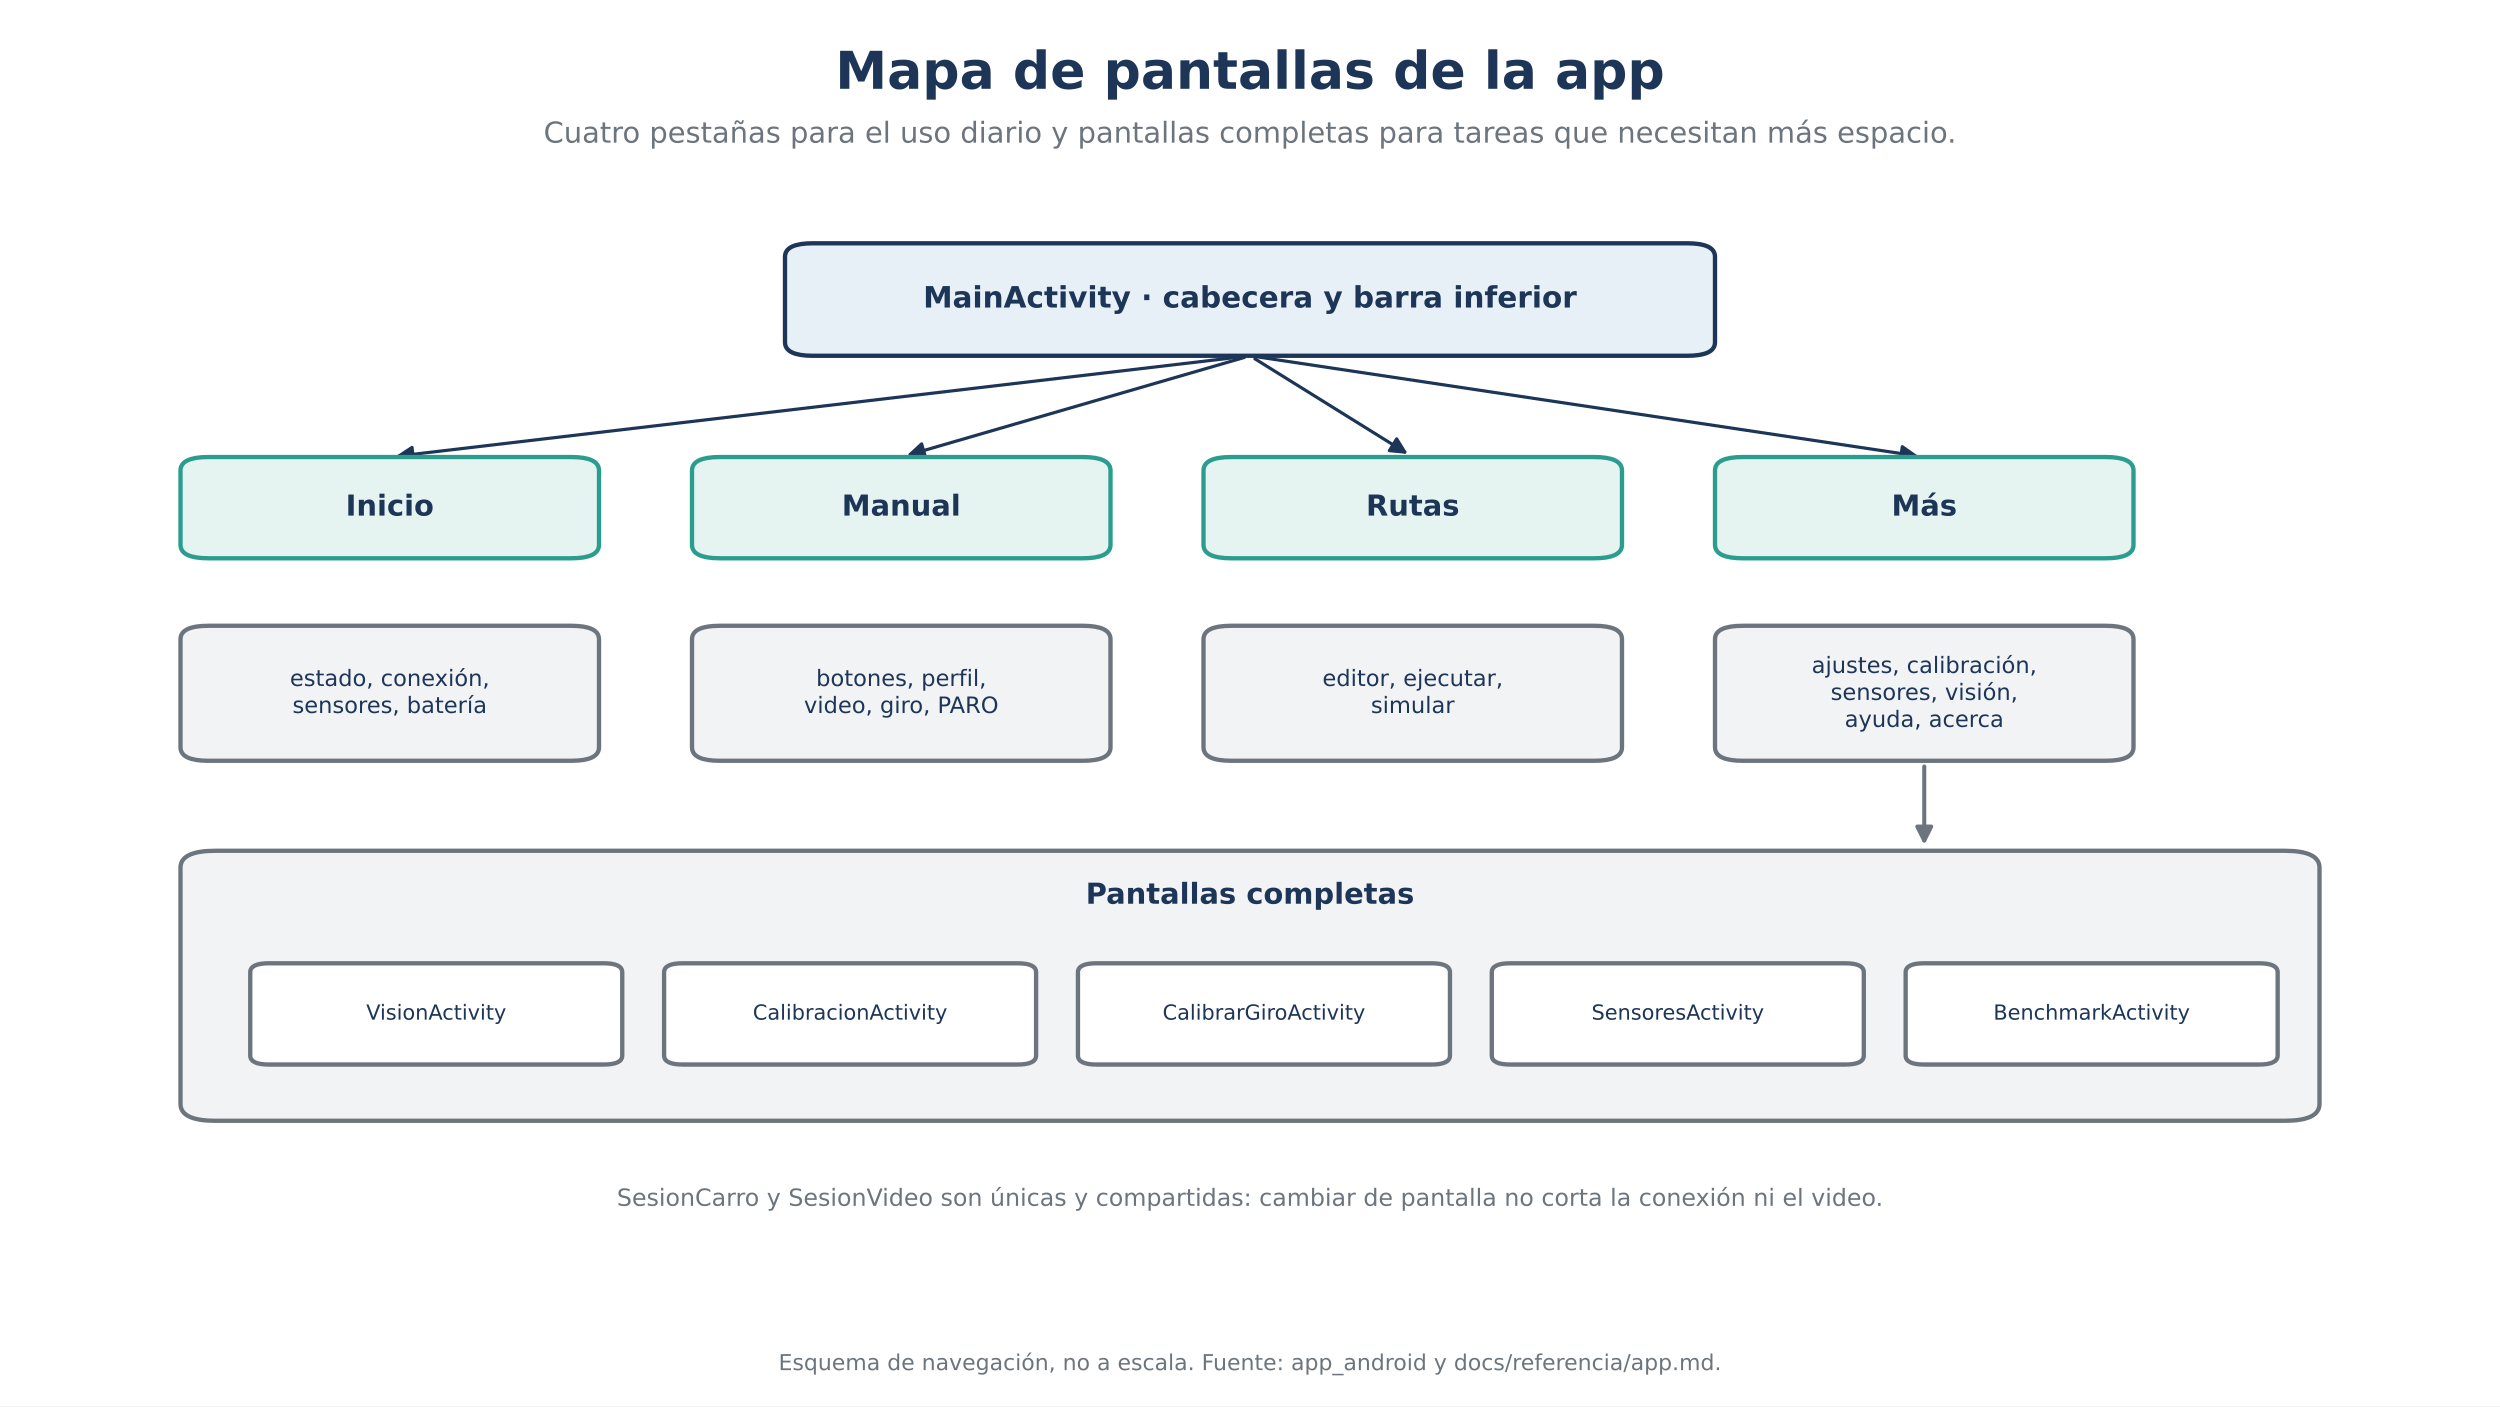
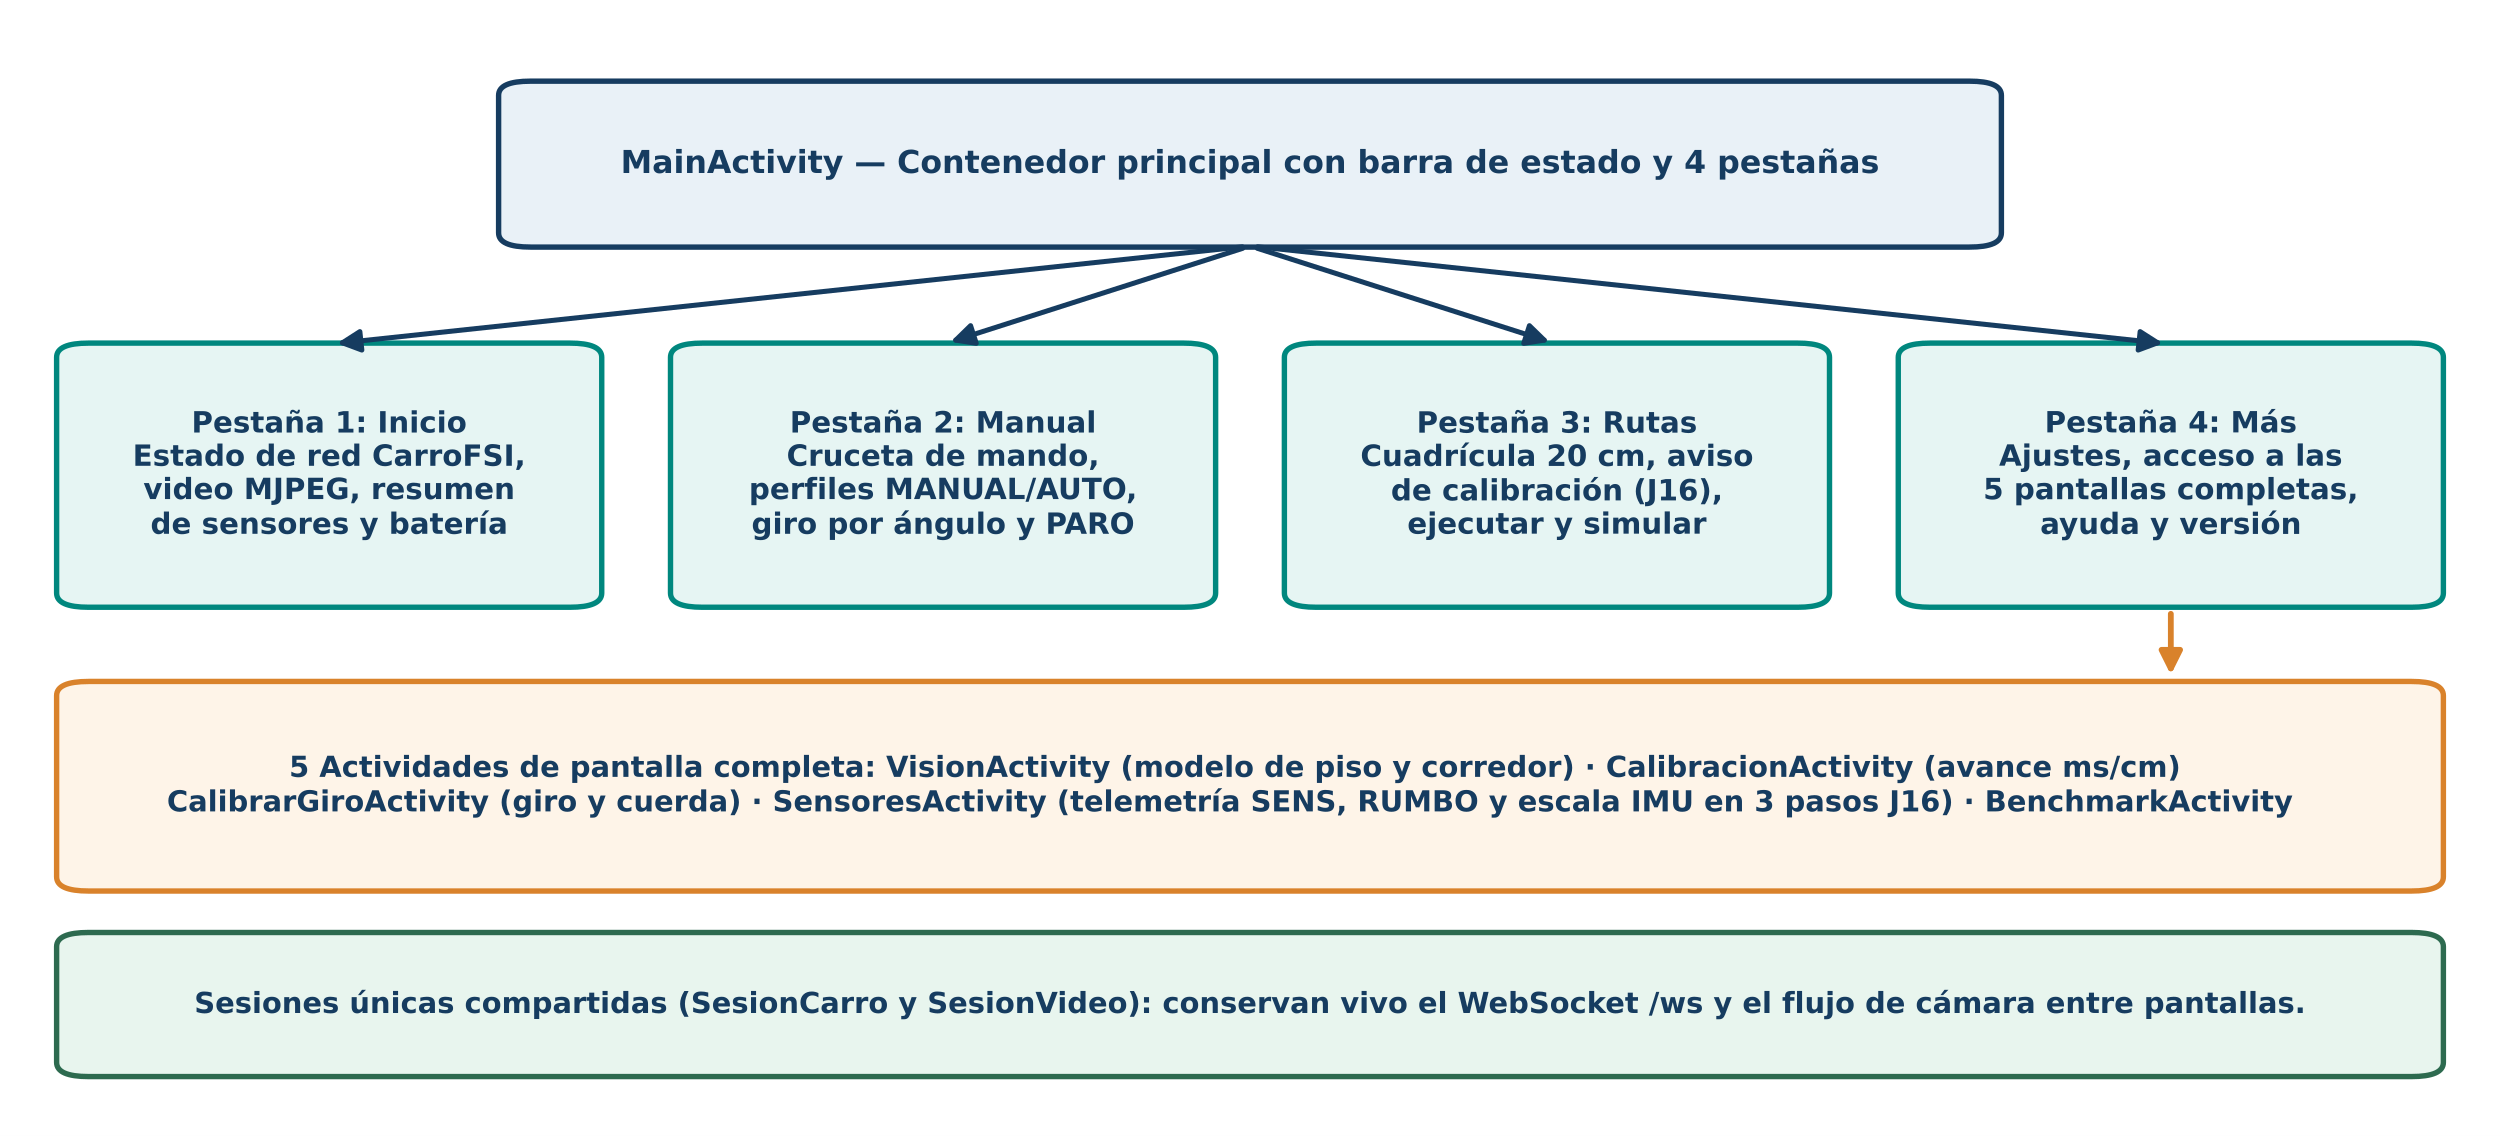
- <svg xmlns="http://www.w3.org/2000/svg" width="864pt" height="486pt" viewBox="0 0 864 486" version="1.1">
+ <svg xmlns="http://www.w3.org/2000/svg" width="647.64pt" height="294.264pt" viewBox="0 0 647.64 294.264" version="1.1">
  <defs>
    <style type="text/css">*{stroke-linejoin: round; stroke-linecap: butt}</style>
  </defs>
  <g id="figure_1">
    <g id="patch_1">
-       <path d="M 0 486  L 864 486  L 864 0  L 0 0  z " style="fill: #ffffff" />
+       <path d="M 0 294.264  L 647.64 294.264  L 647.64 0  L 0 0  z " style="fill: #ffffff" />
    </g>
    <g id="axes_1">
      <g id="patch_2">
-         <path d="M 430.018 123.191  Q 283.351 140.454 137.906 157.572  " clip-path="url(#pd0d25a6a4c)" style="fill: none; stroke: #1d3557; stroke-width: 1.1; stroke-linecap: round" />
-         <path d="M 142.954 159.395  L 137.906 157.572  L 142.393 154.628  z " clip-path="url(#pd0d25a6a4c)" style="fill: #1d3557; stroke: #1d3557; stroke-width: 1.1; stroke-linecap: round" />
+         <path d="M 137.437 64.005  L 510.203 64.005  Q 518.473 64.005 518.473 60.33  L 518.473 24.704  Q 518.473 21.028 510.203 21.028  L 137.437 21.028  Q 129.167 21.028 129.167 24.704  L 129.167 60.33  Q 129.167 64.005 137.437 64.005  z " clip-path="url(#p158dce004e)" style="fill: #e9f1f7; stroke: #163c60; stroke-width: 1.4; stroke-linejoin: miter" />
      </g>
      <g id="patch_3">
-         <path d="M 430.076 123.516  Q 371.735 140.454 314.575 157.049  " clip-path="url(#pd0d25a6a4c)" style="fill: none; stroke: #1d3557; stroke-width: 1.1; stroke-linecap: round" />
-         <path d="M 319.854 158.016  L 314.575 157.049  L 318.516 153.406  z " clip-path="url(#pd0d25a6a4c)" style="fill: #1d3557; stroke: #1d3557; stroke-width: 1.1; stroke-linecap: round" />
+         <path d="M 22.935 157.311  L 147.615 157.311  Q 155.884 157.311 155.884 153.635  L 155.884 92.562  Q 155.884 88.887 147.615 88.887  L 22.935 88.887  Q 14.666 88.887 14.666 92.562  L 14.666 153.635  Q 14.666 157.311 22.935 157.311  z " clip-path="url(#p158dce004e)" style="fill: #e6f5f3; stroke: #00877e; stroke-width: 1.4; stroke-linejoin: miter" />
      </g>
      <g id="patch_4">
-         <path d="M 433.699 124.015  Q 460.122 140.453 485.501 156.242  " clip-path="url(#pd0d25a6a4c)" style="fill: none; stroke: #1d3557; stroke-width: 1.1; stroke-linecap: round" />
-         <path d="M 482.693 151.669  L 485.501 156.242  L 480.157 155.744  z " clip-path="url(#pd0d25a6a4c)" style="fill: #1d3557; stroke: #1d3557; stroke-width: 1.1; stroke-linecap: round" />
+         <path d="M 181.965 157.311  L 306.645 157.311  Q 314.914 157.311 314.914 153.635  L 314.914 92.562  Q 314.914 88.887 306.645 88.887  L 181.965 88.887  Q 173.696 88.887 173.696 92.562  L 173.696 153.635  Q 173.696 157.311 181.965 157.311  z " clip-path="url(#p158dce004e)" style="fill: #e6f5f3; stroke: #00877e; stroke-width: 1.4; stroke-linejoin: miter" />
      </g>
      <g id="patch_5">
-         <path d="M 433.98 123.255  Q 548.512 140.454 661.827 157.47  " clip-path="url(#pd0d25a6a4c)" style="fill: none; stroke: #1d3557; stroke-width: 1.1; stroke-linecap: round" />
-         <path d="M 657.436 154.384  L 661.827 157.47  L 656.724 159.131  z " clip-path="url(#pd0d25a6a4c)" style="fill: #1d3557; stroke: #1d3557; stroke-width: 1.1; stroke-linecap: round" />
+         <path d="M 340.995 157.311  L 465.675 157.311  Q 473.944 157.311 473.944 153.635  L 473.944 92.562  Q 473.944 88.887 465.675 88.887  L 340.995 88.887  Q 332.726 88.887 332.726 92.562  L 332.726 153.635  Q 332.726 157.311 340.995 157.311  z " clip-path="url(#p158dce004e)" style="fill: #e6f5f3; stroke: #00877e; stroke-width: 1.4; stroke-linejoin: miter" />
      </g>
      <g id="patch_6">
-         <path d="M 665.021 264.927  Q 665.021 278.478 665.021 290.465  " clip-path="url(#pd0d25a6a4c)" style="fill: none; stroke: #6c757d; stroke-width: 1.4; stroke-linecap: round" />
-         <path d="M 667.421 285.665  L 665.021 290.465  L 662.621 285.665  z " clip-path="url(#pd0d25a6a4c)" style="fill: #6c757d; stroke: #6c757d; stroke-width: 1.4; stroke-linecap: round" />
+         <path d="M 500.025 157.311  L 624.705 157.311  Q 632.974 157.311 632.974 153.635  L 632.974 92.562  Q 632.974 88.887 624.705 88.887  L 500.025 88.887  Q 491.756 88.887 491.756 92.562  L 491.756 153.635  Q 491.756 157.311 500.025 157.311  z " clip-path="url(#p158dce004e)" style="fill: #e6f5f3; stroke: #00877e; stroke-width: 1.4; stroke-linejoin: miter" />
      </g>
      <g id="patch_7">
-         <path d="M 280.938 122.958  L 583.062 122.958  Q 592.704 122.958 592.704 118.292  L 592.704 88.744  Q 592.704 84.078 583.062 84.078  L 280.938 84.078  Q 271.296 84.078 271.296 88.744  L 271.296 118.292  Q 271.296 122.958 280.938 122.958  z " clip-path="url(#pd0d25a6a4c)" style="fill: #e8f0f7; stroke: #1d3557; stroke-width: 1.5; stroke-linejoin: miter" />
+         <path d="M 22.935 230.824  L 624.705 230.824  Q 632.974 230.824 632.974 227.149  L 632.974 180.213  Q 632.974 176.537 624.705 176.537  L 22.935 176.537  Q 14.666 176.537 14.666 180.213  L 14.666 227.149  Q 14.666 230.824 22.935 230.824  z " clip-path="url(#p158dce004e)" style="fill: #fef4e8; stroke: #d9822b; stroke-width: 1.4; stroke-linejoin: miter" />
      </g>
      <g id="patch_8">
-         <path d="M 72.023 192.942  L 197.372 192.942  Q 207.014 192.942 207.014 188.276  L 207.014 162.616  Q 207.014 157.95 197.372 157.95  L 72.023 157.95  Q 62.381 157.95 62.381 162.616  L 62.381 188.276  Q 62.381 192.942 72.023 192.942  z " clip-path="url(#pd0d25a6a4c)" style="fill: #e6f4f1; stroke: #2a9d8f; stroke-width: 1.5; stroke-linejoin: miter" />
+         <path d="M 22.935 278.891  L 624.705 278.891  Q 632.974 278.891 632.974 275.215  L 632.974 245.244  Q 632.974 241.568 624.705 241.568  L 22.935 241.568  Q 14.666 241.568 14.666 245.244  L 14.666 275.215  Q 14.666 278.891 22.935 278.891  z " clip-path="url(#p158dce004e)" style="fill: #e8f5ee; stroke: #2d6a4f; stroke-width: 1.4; stroke-linejoin: miter" />
+       </g>
+       <g id="text_1">
+         <text style="fill: #163c60; font: 700 8.2px 'DejaVu Sans'; text-anchor: middle" x="323.82" y="44.821" transform="rotate(-0 323.82 44.82105)">MainActivity — Contenedor principal con barra de estado y 4 pestañas</text>
+       </g>
+       <g id="text_2">
+         <text style="fill: #163c60; font: 700 7.6px 'DejaVu Sans'" transform="translate(49.60369 112.042)">Pestaña 1: Inicio</text>
+         <text style="fill: #163c60; font: 700 7.6px 'DejaVu Sans'" transform="translate(34.36747 120.6678)">Estado de red CarroFSI,</text>
+         <text style="fill: #163c60; font: 700 7.6px 'DejaVu Sans'" transform="translate(37.14206 129.2937)">video MJPEG, resumen</text>
+         <text style="fill: #163c60; font: 700 7.6px 'DejaVu Sans'" transform="translate(38.98328 138.2904)">de sensores y batería</text>
+       </g>
+       <g id="text_3">
+         <text style="fill: #163c60; font: 700 7.6px 'DejaVu Sans'" transform="translate(204.598 112.042)">Pestaña 2: Manual</text>
+         <text style="fill: #163c60; font: 700 7.6px 'DejaVu Sans'" transform="translate(203.7798 120.6678)">Cruceta de mando,</text>
+         <text style="fill: #163c60; font: 700 7.6px 'DejaVu Sans'" transform="translate(194.0049 129.2937)">perfiles MANUAL/AUTO,</text>
+         <text style="fill: #163c60; font: 700 7.6px 'DejaVu Sans'" transform="translate(194.6806 138.2904)">giro por ángulo y PARO</text>
+       </g>
+       <g id="text_4">
+         <text style="fill: #163c60; font: 700 7.6px 'DejaVu Sans'" transform="translate(366.9779 112.0782)">Pestaña 3: Rutas</text>
+         <text style="fill: #163c60; font: 700 7.6px 'DejaVu Sans'" transform="translate(352.4263 120.7041)">Cuadrícula 20 cm, aviso</text>
+         <text style="fill: #163c60; font: 700 7.6px 'DejaVu Sans'" transform="translate(360.3214 129.6283)">de calibración (J16),</text>
+         <text style="fill: #163c60; font: 700 7.6px 'DejaVu Sans'" transform="translate(364.572 138.2542)">ejecutar y simular</text>
+       </g>
+       <g id="text_5">
+         <text style="fill: #163c60; font: 700 7.6px 'DejaVu Sans'" transform="translate(529.6737 112.0123)">Pestaña 4: Más</text>
+         <text style="fill: #163c60; font: 700 7.6px 'DejaVu Sans'" transform="translate(517.8747 120.6382)">Ajustes, acceso a las</text>
+         <text style="fill: #163c60; font: 700 7.6px 'DejaVu Sans'" transform="translate(513.7648 129.3234)">5 pantallas completas,</text>
+         <text style="fill: #163c60; font: 700 7.6px 'DejaVu Sans'" transform="translate(528.5213 138.3201)">ayuda y versión</text>
+       </g>
+       <g id="text_6">
+         <text style="fill: #163c60; font: 700 7.5px 'DejaVu Sans'" transform="translate(74.89559 201.2526)">5 Actividades de pantalla completa:  VisionActivity (modelo de piso y corredor)  ·  CalibracionActivity (avance ms/cm)</text>
+         <text style="fill: #163c60; font: 700 7.5px 'DejaVu Sans'" transform="translate(43.23973 210.1895)">CalibrarGiroActivity (giro y cuerda)  ·  SensoresActivity (telemetría SENS, RUMBO y escala IMU en 3 pasos J16)  ·  BenchmarkActivity</text>
+       </g>
+       <g id="text_7">
+         <text style="fill: #163c60; font: 700 7.5px 'DejaVu Sans'; text-anchor: middle" x="323.82" y="262.42" transform="rotate(-0 323.82 262.4198)">Sesiones únicas compartidas (SesionCarro y SesionVideo): conservan vivo el WebSocket /ws y el flujo de cámara entre pantallas.</text>
      </g>
      <g id="patch_9">
-         <path d="M 72.023 262.926  L 197.372 262.926  Q 207.014 262.926 207.014 258.26  L 207.014 220.936  Q 207.014 216.27 197.372 216.27  L 72.023 216.27  Q 62.381 216.27 62.381 220.936  L 62.381 258.26  Q 62.381 262.926 72.023 262.926  z " clip-path="url(#pd0d25a6a4c)" style="fill: #f1f3f5; stroke: #6c757d; stroke-width: 1.5; stroke-linejoin: miter" />
+         <path d="M 321.829 63.935  Q 204.546 76.446 88.709 88.803  " clip-path="url(#p158dce004e)" style="fill: none; stroke: #163c60; stroke-width: 1.3; stroke-linecap: round" />
+         <path d="M 93.737 90.68  L 88.709 88.803  L 93.227 85.908  z " clip-path="url(#p158dce004e)" style="fill: #163c60; stroke: #163c60; stroke-width: 1.3; stroke-linecap: round" />
      </g>
      <g id="patch_10">
-         <path d="M 248.797 192.942  L 374.147 192.942  Q 383.789 192.942 383.789 188.276  L 383.789 162.616  Q 383.789 157.95 374.147 157.95  L 248.797 157.95  Q 239.155 157.95 239.155 162.616  L 239.155 188.276  Q 239.155 192.942 248.797 192.942  z " clip-path="url(#pd0d25a6a4c)" style="fill: #e6f4f1; stroke: #2a9d8f; stroke-width: 1.5; stroke-linejoin: miter" />
+         <path d="M 321.915 64.332  Q 284.065 76.445 247.598 88.116  " clip-path="url(#p158dce004e)" style="fill: none; stroke: #163c60; stroke-width: 1.3; stroke-linecap: round" />
+         <path d="M 252.901 88.938  L 247.598 88.116  L 251.438 84.367  z " clip-path="url(#p158dce004e)" style="fill: #163c60; stroke: #163c60; stroke-width: 1.3; stroke-linecap: round" />
      </g>
      <g id="patch_11">
-         <path d="M 248.797 262.926  L 374.147 262.926  Q 383.789 262.926 383.789 258.26  L 383.789 220.936  Q 383.789 216.27 374.147 216.27  L 248.797 216.27  Q 239.155 216.27 239.155 220.936  L 239.155 258.26  Q 239.155 262.926 248.797 262.926  z " clip-path="url(#pd0d25a6a4c)" style="fill: #f1f3f5; stroke: #6c757d; stroke-width: 1.5; stroke-linejoin: miter" />
+         <path d="M 325.725 64.332  Q 363.575 76.445 400.042 88.116  " clip-path="url(#p158dce004e)" style="fill: none; stroke: #163c60; stroke-width: 1.3; stroke-linecap: round" />
+         <path d="M 396.202 84.367  L 400.042 88.116  L 394.739 88.938  z " clip-path="url(#p158dce004e)" style="fill: #163c60; stroke: #163c60; stroke-width: 1.3; stroke-linecap: round" />
      </g>
      <g id="patch_12">
-         <path d="M 425.572 192.942  L 550.921 192.942  Q 560.563 192.942 560.563 188.276  L 560.563 162.616  Q 560.563 157.95 550.921 157.95  L 425.572 157.95  Q 415.93 157.95 415.93 162.616  L 415.93 188.276  Q 415.93 192.942 425.572 192.942  z " clip-path="url(#pd0d25a6a4c)" style="fill: #e6f4f1; stroke: #2a9d8f; stroke-width: 1.5; stroke-linejoin: miter" />
+         <path d="M 325.811 63.935  Q 443.094 76.446 558.931 88.803  " clip-path="url(#p158dce004e)" style="fill: none; stroke: #163c60; stroke-width: 1.3; stroke-linecap: round" />
+         <path d="M 554.413 85.908  L 558.931 88.803  L 553.903 90.68  z " clip-path="url(#p158dce004e)" style="fill: #163c60; stroke: #163c60; stroke-width: 1.3; stroke-linecap: round" />
      </g>
      <g id="patch_13">
-         <path d="M 425.572 262.926  L 550.921 262.926  Q 560.563 262.926 560.563 258.26  L 560.563 220.936  Q 560.563 216.27 550.921 216.27  L 425.572 216.27  Q 415.93 216.27 415.93 220.936  L 415.93 258.26  Q 415.93 262.926 425.572 262.926  z " clip-path="url(#pd0d25a6a4c)" style="fill: #f1f3f5; stroke: #6c757d; stroke-width: 1.5; stroke-linejoin: miter" />
+         <path d="M 562.365 159.024  Q 562.365 166.92 562.365 173.14  " clip-path="url(#p158dce004e)" style="fill: none; stroke: #d9822b; stroke-width: 1.5; stroke-linecap: round" />
+         <path d="M 564.765 168.34  L 562.365 173.14  L 559.965 168.34  z " clip-path="url(#p158dce004e)" style="fill: #d9822b; stroke: #d9822b; stroke-width: 1.5; stroke-linecap: round" />
      </g>
-       <g id="patch_14">
-         <path d="M 602.346 192.942  L 727.695 192.942  Q 737.338 192.942 737.338 188.276  L 737.338 162.616  Q 737.338 157.95 727.695 157.95  L 602.346 157.95  Q 592.704 157.95 592.704 162.616  L 592.704 188.276  Q 592.704 192.942 602.346 192.942  z " clip-path="url(#pd0d25a6a4c)" style="fill: #e6f4f1; stroke: #2a9d8f; stroke-width: 1.5; stroke-linejoin: miter" />
-       </g>
-       <g id="patch_15">
-         <path d="M 602.346 262.926  L 727.695 262.926  Q 737.338 262.926 737.338 258.26  L 737.338 220.936  Q 737.338 216.27 727.695 216.27  L 602.346 216.27  Q 592.704 216.27 592.704 220.936  L 592.704 258.26  Q 592.704 262.926 602.346 262.926  z " clip-path="url(#pd0d25a6a4c)" style="fill: #f1f3f5; stroke: #6c757d; stroke-width: 1.5; stroke-linejoin: miter" />
-       </g>
-       <g id="patch_16">
-         <path d="M 74.434 387.342  L 789.566 387.342  Q 801.619 387.342 801.619 381.51  L 801.619 299.862  Q 801.619 294.03 789.566 294.03  L 74.434 294.03  Q 62.381 294.03 62.381 299.862  L 62.381 381.51  Q 62.381 387.342 74.434 387.342  z " clip-path="url(#pd0d25a6a4c)" style="fill: #f1f3f5; stroke: #6c757d; stroke-width: 1.5; stroke-linejoin: miter" />
-       </g>
-       <g id="patch_17">
-         <path d="M 92.915 367.902  L 208.621 367.902  Q 215.05 367.902 215.05 364.792  L 215.05 336.02  Q 215.05 332.91 208.621 332.91  L 92.915 332.91  Q 86.486 332.91 86.486 336.02  L 86.486 364.792  Q 86.486 367.902 92.915 367.902  z " clip-path="url(#pd0d25a6a4c)" style="fill: #ffffff; stroke: #6c757d; stroke-width: 1.5; stroke-linejoin: miter" />
-       </g>
-       <g id="patch_18">
-         <path d="M 235.941 367.902  L 351.648 367.902  Q 358.076 367.902 358.076 364.792  L 358.076 336.02  Q 358.076 332.91 351.648 332.91  L 235.941 332.91  Q 229.513 332.91 229.513 336.02  L 229.513 364.792  Q 229.513 367.902 235.941 367.902  z " clip-path="url(#pd0d25a6a4c)" style="fill: #ffffff; stroke: #6c757d; stroke-width: 1.5; stroke-linejoin: miter" />
-       </g>
-       <g id="patch_19">
-         <path d="M 378.968 367.902  L 494.675 367.902  Q 501.103 367.902 501.103 364.792  L 501.103 336.02  Q 501.103 332.91 494.675 332.91  L 378.968 332.91  Q 372.54 332.91 372.54 336.02  L 372.54 364.792  Q 372.54 367.902 378.968 367.902  z " clip-path="url(#pd0d25a6a4c)" style="fill: #ffffff; stroke: #6c757d; stroke-width: 1.5; stroke-linejoin: miter" />
-       </g>
-       <g id="patch_20">
-         <path d="M 521.994 367.902  L 637.701 367.902  Q 644.129 367.902 644.129 364.792  L 644.129 336.02  Q 644.129 332.91 637.701 332.91  L 521.994 332.91  Q 515.566 332.91 515.566 336.02  L 515.566 364.792  Q 515.566 367.902 521.994 367.902  z " clip-path="url(#pd0d25a6a4c)" style="fill: #ffffff; stroke: #6c757d; stroke-width: 1.5; stroke-linejoin: miter" />
-       </g>
-       <g id="patch_21">
-         <path d="M 665.021 367.902  L 780.728 367.902  Q 787.156 367.902 787.156 364.792  L 787.156 336.02  Q 787.156 332.91 780.728 332.91  L 665.021 332.91  Q 658.593 332.91 658.593 336.02  L 658.593 364.792  Q 658.593 367.902 665.021 367.902  z " clip-path="url(#pd0d25a6a4c)" style="fill: #ffffff; stroke: #6c757d; stroke-width: 1.5; stroke-linejoin: miter" />
-       </g>
-       <g id="text_1">
-         <text style="fill: #1d3557; font: 700 10.2px 'DejaVu Sans'; text-anchor: middle" x="432" y="106.293" transform="rotate(-0 432 106.2927)">MainActivity · cabecera y barra inferior</text>
-       </g>
-       <g id="text_2">
-         <text style="fill: #1d3557; font: 700 10px 'DejaVu Sans'; text-anchor: middle" x="134.698" y="178.205" transform="rotate(-0 134.6976 178.2054)">Inicio</text>
-       </g>
-       <g id="text_3">
-         <text style="fill: #1d3557; font: 7.8px 'DejaVu Sans'" transform="translate(100.1832 237.0868)">estado, conexión,</text>
-         <text style="fill: #1d3557; font: 7.8px 'DejaVu Sans'" transform="translate(101.0796 246.4138)">sensores, batería</text>
-       </g>
-       <g id="text_4">
-         <text style="fill: #1d3557; font: 700 10px 'DejaVu Sans'; text-anchor: middle" x="311.472" y="178.205" transform="rotate(-0 311.472 178.2054)">Manual</text>
-       </g>
-       <g id="text_5">
-         <text style="fill: #1d3557; font: 7.8px 'DejaVu Sans'" transform="translate(282.0544 237.0868)">botones, perfil,</text>
-         <text style="fill: #1d3557; font: 7.8px 'DejaVu Sans'" transform="translate(277.8485 246.4138)">video, giro, PARO</text>
-       </g>
-       <g id="text_6">
-         <text style="fill: #1d3557; font: 700 10px 'DejaVu Sans'; text-anchor: middle" x="488.246" y="178.205" transform="rotate(-0 488.2464 178.2054)">Rutas</text>
-       </g>
-       <g id="text_7">
-         <text style="fill: #1d3557; font: 7.8px 'DejaVu Sans'" transform="translate(457.0293 237.0868)">editor, ejecutar,</text>
-         <text style="fill: #1d3557; font: 7.8px 'DejaVu Sans'" transform="translate(473.7841 246.4138)">simular</text>
-       </g>
-       <g id="text_8">
-         <text style="fill: #1d3557; font: 700 10px 'DejaVu Sans'; text-anchor: middle" x="665.021" y="178.205" transform="rotate(-0 665.0208 178.2054)">Más</text>
-       </g>
-       <g id="text_9">
-         <text style="fill: #1d3557; font: 7.8px 'DejaVu Sans'" transform="translate(626.1092 232.5793)">ajustes, calibración,</text>
-         <text style="fill: #1d3557; font: 7.8px 'DejaVu Sans'" transform="translate(632.6697 241.9063)">sensores, visión,</text>
-         <text style="fill: #1d3557; font: 7.8px 'DejaVu Sans'" transform="translate(637.5221 251.2333)">ayuda, acerca</text>
-       </g>
-       <g id="text_10">
-         <text style="fill: #1d3557; font: 700 10px 'DejaVu Sans'; text-anchor: middle" x="432" y="312.341" transform="rotate(-0 432 312.3414)">Pantallas completas</text>
-       </g>
-       <g id="text_11">
-         <text style="fill: #1d3557; font: 7.2px 'DejaVu Sans'; text-anchor: middle" x="150.768" y="352.393" transform="rotate(-0 150.768 352.3927)">VisionActivity</text>
-       </g>
-       <g id="text_12">
-         <text style="fill: #1d3557; font: 7.2px 'DejaVu Sans'; text-anchor: middle" x="293.795" y="352.393" transform="rotate(-0 293.7946 352.3927)">CalibracionActivity</text>
-       </g>
-       <g id="text_13">
-         <text style="fill: #1d3557; font: 7.2px 'DejaVu Sans'; text-anchor: middle" x="436.821" y="352.393" transform="rotate(-0 436.8211 352.3927)">CalibrarGiroActivity</text>
-       </g>
-       <g id="text_14">
-         <text style="fill: #1d3557; font: 7.2px 'DejaVu Sans'; text-anchor: middle" x="579.848" y="352.393" transform="rotate(-0 579.8477 352.3927)">SensoresActivity</text>
-       </g>
-       <g id="text_15">
-         <text style="fill: #1d3557; font: 7.2px 'DejaVu Sans'; text-anchor: middle" x="722.874" y="352.393" transform="rotate(-0 722.8742 352.3927)">BenchmarkActivity</text>
-       </g>
-       <g id="text_16">
-         <text style="fill: #6c757d; font: 8.2px 'DejaVu Sans'; text-anchor: middle" x="432" y="416.741" transform="rotate(-0 432 416.7407)">SesionCarro y SesionVideo son únicas y compartidas: cambiar de pantalla no corta la conexión ni el video.</text>
-       </g>
-     </g>
-     <g id="text_17">
-       <text style="fill: #1d3557; font: 700 18px 'DejaVu Sans'; text-anchor: middle" x="432" y="30.687" transform="rotate(-0 432 30.68719)">Mapa de pantallas de la app</text>
-     </g>
-     <g id="text_18">
-       <text style="fill: #6c757d; font: 10px 'DejaVu Sans'; text-anchor: middle" x="432" y="49.308" transform="rotate(-0 432 49.30844)">Cuatro pestañas para el uso diario y pantallas completas para tareas que necesitan más espacio.</text>
-     </g>
-     <g id="text_19">
-       <text style="fill: #6c757d; font: 7.6px 'DejaVu Sans'; text-anchor: middle" x="432" y="473.516" transform="rotate(-0 432 473.5161)">Esquema de navegación, no a escala. Fuente: app_android y docs/referencia/app.md.</text>
    </g>
  </g>
  <defs>
-     <clipPath id="pd0d25a6a4c">
-       <rect x="30.24" y="60.75" width="803.52" height="388.8" />
+     <clipPath id="p158dce004e">
+       <rect x="5.76" y="5.76" width="636.12" height="282.744" />
    </clipPath>
  </defs>
</svg>
